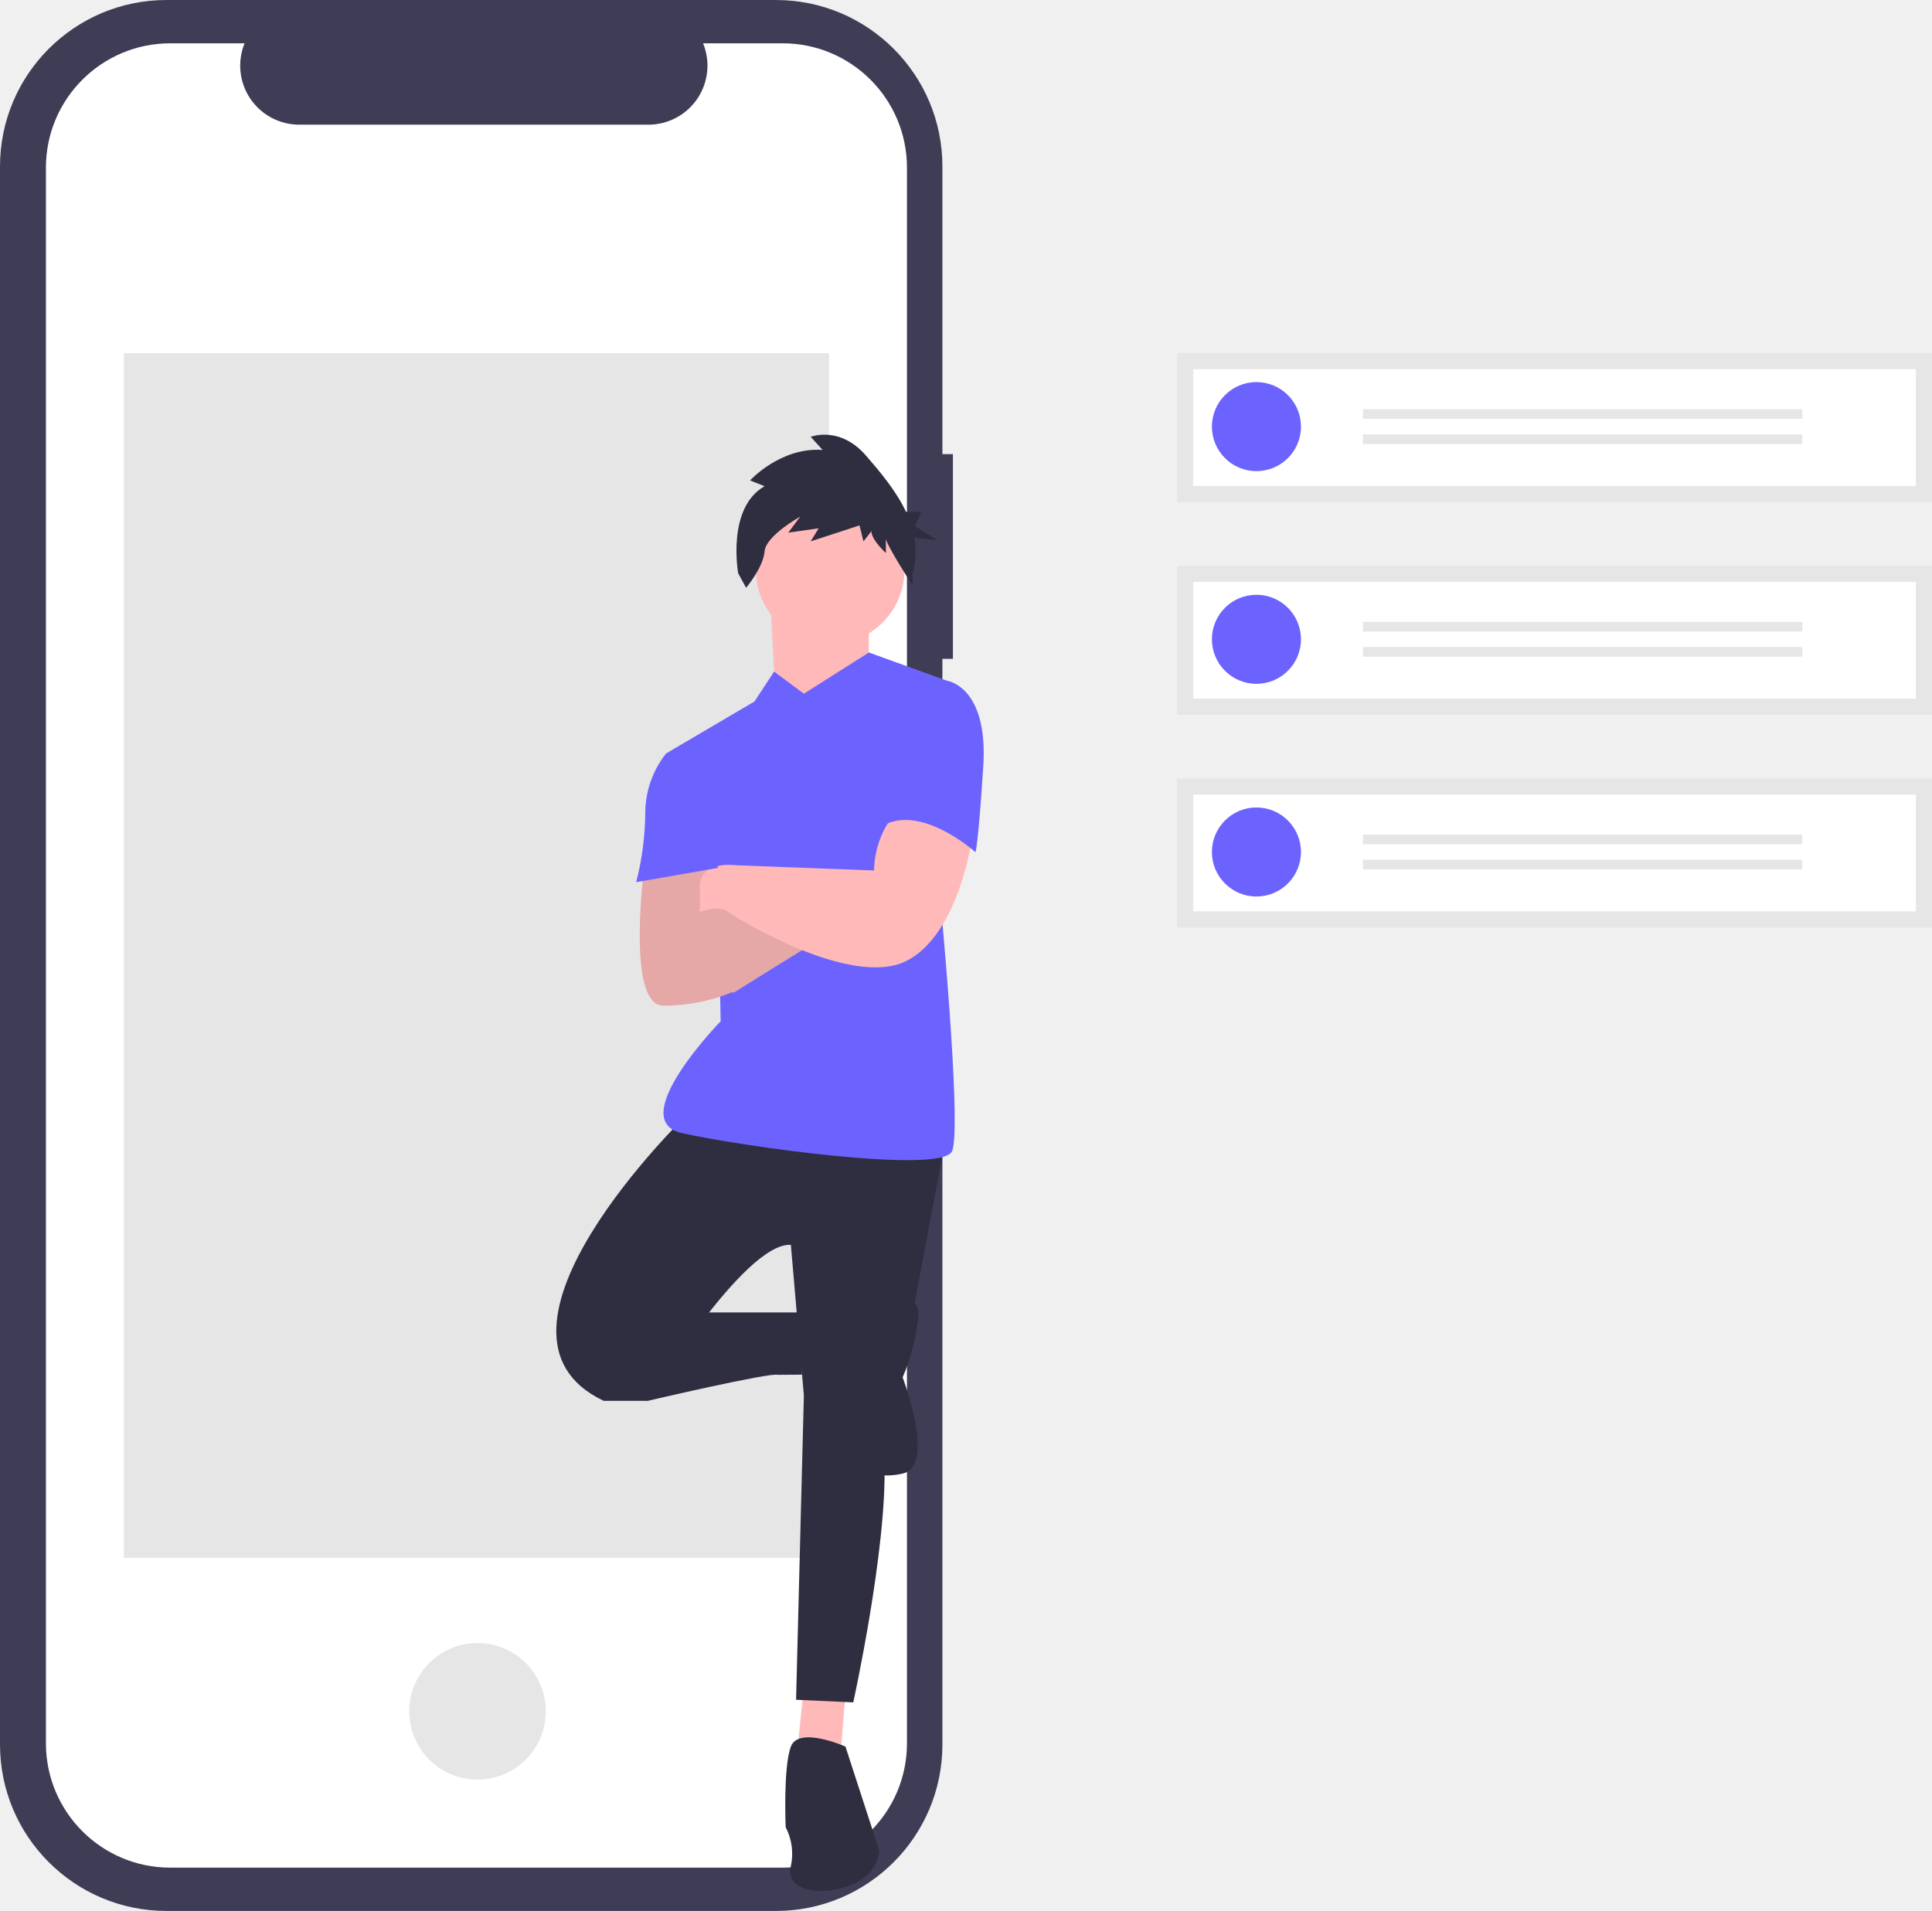
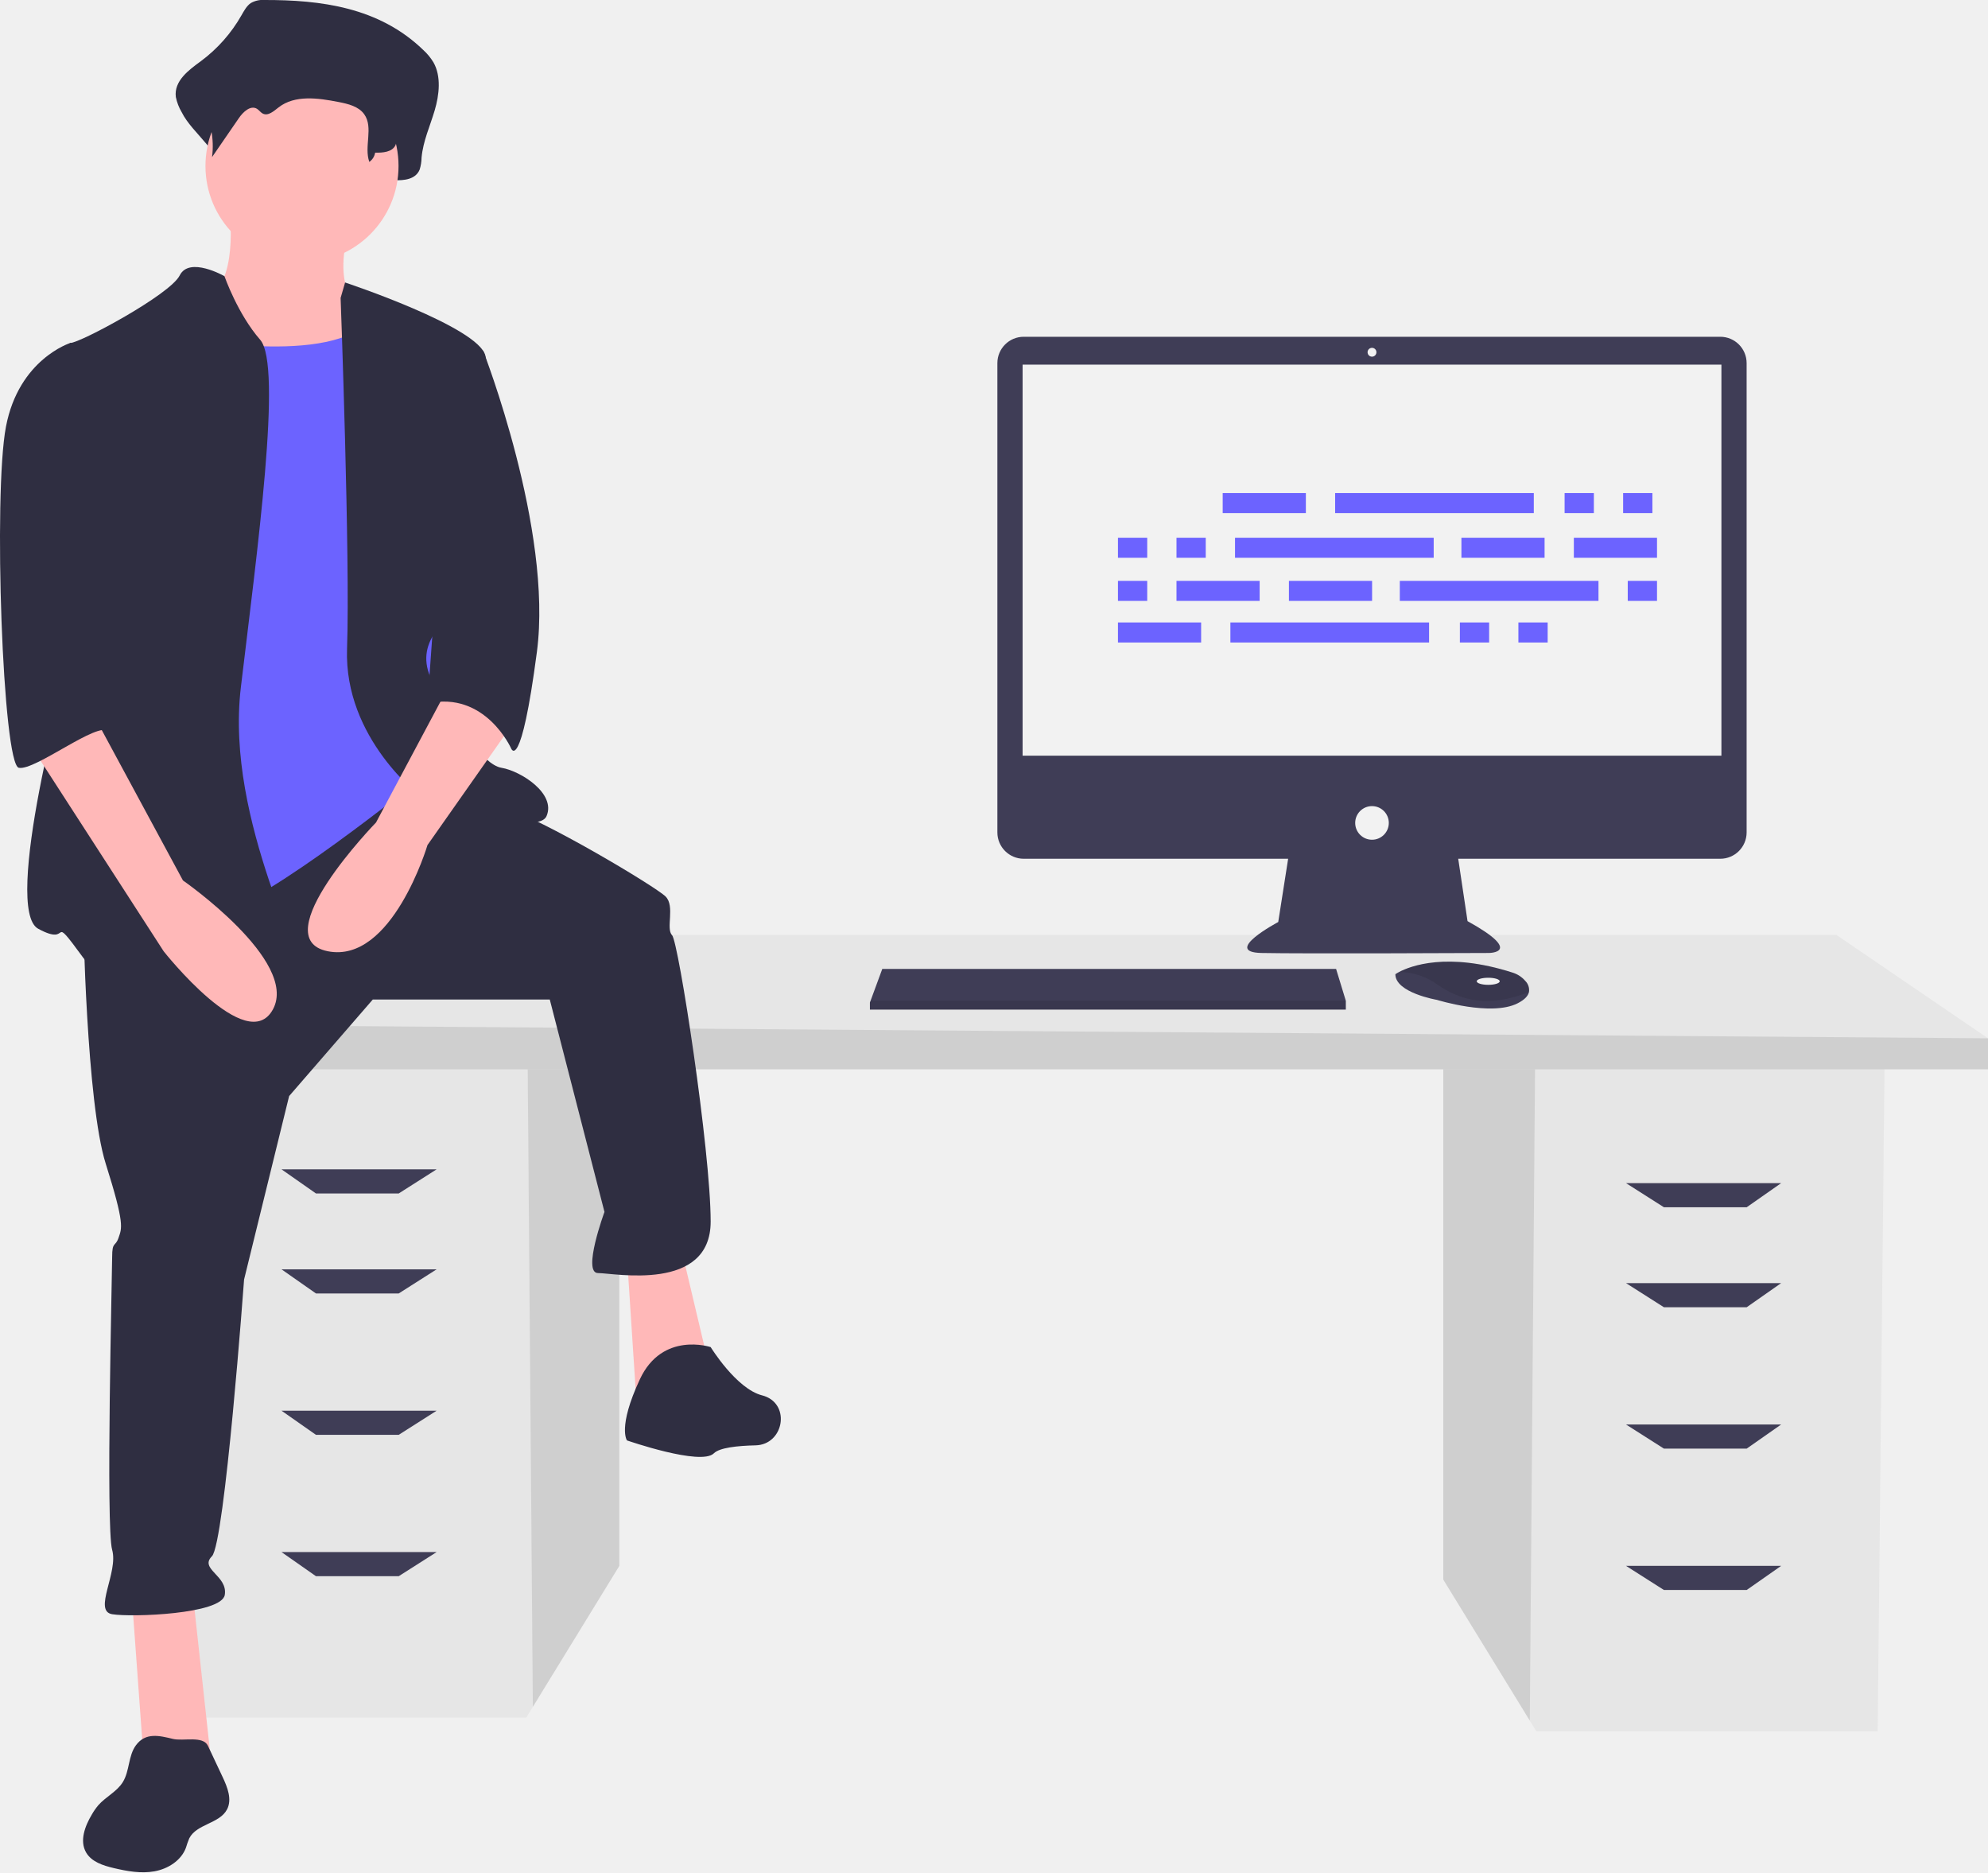
- <svg xmlns="http://www.w3.org/2000/svg" width="735.742" height="727.778" viewBox="0 0 735.742 727.778">
-   <g id="Group_5" data-name="Group 5" transform="translate(-176.339 -93)">
-     <path id="Path_33" data-name="Path 33" d="M869.614,259.058h-4V149.513a63.4,63.4,0,0,0-63.4-63.4H570.127a63.4,63.4,0,0,0-63.4,63.4V750.487a63.4,63.4,0,0,0,63.4,63.4H802.213a63.4,63.4,0,0,0,63.4-63.4V337.034h4Z" transform="translate(-330.386 6.889)" fill="#3f3d56" />
-     <path id="Path_34" data-name="Path 34" d="M804.772,102.606H774.477A22.495,22.495,0,0,1,753.649,133.6H620.69a22.495,22.495,0,0,1-20.827-30.991h-28.3a47.348,47.348,0,0,0-47.348,47.348V750.046a47.348,47.348,0,0,0,47.348,47.348h233.2a47.348,47.348,0,0,0,47.348-47.348h0V149.954a47.348,47.348,0,0,0-47.348-47.348Z" transform="translate(-330.386 6.889)" fill="#fff" />
-     <rect id="Rectangle_18" data-name="Rectangle 18" width="268.567" height="458.802" transform="translate(223.5 227.488)" fill="#e6e6e6" />
-     <circle id="Ellipse_7" data-name="Ellipse 7" cx="26" cy="26" r="26" transform="translate(332.182 718.748)" fill="#e6e6e6" />
-     <g id="Group_1" data-name="Group 1" transform="translate(-1032.086 409.798)">
-       <path id="Path_16" data-name="Path 16" d="M154.177,708.867l-2.97,28.713,16.831-1.98,1.98-23.762Z" transform="translate(1360.375 -383.264)" fill="#ffb9b9" />
-       <path id="Path_17" data-name="Path 17" d="M156.5,470.055s-86.138,83.167-31.683,108.91h16.831s36.633-60.4,54.455-59.405l4.95,57.425-2.97,115.84,21.782.99s12.871-58.415,11.881-91.088l22.772-120.791Z" transform="translate(1313.5 -362.271)" fill="#2f2e41" />
-       <path id="Path_18" data-name="Path 18" d="M136.723,597.769l11.881,3.96s46.534-10.891,49.5-9.9l9.213-.064-.3-23.7h-39.6Z" transform="translate(1306.542 -385.035)" fill="#2f2e41" />
-       <path id="Path_19" data-name="Path 19" d="M243.272,782.368s-17.822-7.921-20.792,0-1.98,30.693-1.98,30.693a22.023,22.023,0,0,1,1.98,14.851c-1.98,7.921,7.921,11.881,20.792,7.921s12.871-13.861,12.871-13.861Z" transform="translate(1287.121 -433.992)" fill="#2f2e41" />
-       <path id="Path_20" data-name="Path 20" d="M264.761,564.7s13.861-7.921,12.871,3.96a78.286,78.286,0,0,1-5.941,22.772s12.871,33.663,0,36.633-22.772-3.96-22.772-8.911S264.761,564.7,264.761,564.7Z" transform="translate(1280.483 -383.654)" fill="#2f2e41" />
-       <path id="Path_21" data-name="Path 21" d="M138.31,166.927l1.981,37.624L157.122,219.4l18.812-26.732V165.937Z" transform="translate(1363.37 -257.16)" fill="#ffb9b9" />
-       <path id="Path_22" data-name="Path 22" d="M213.405,256.39l-11.334-8.422-7.477,11.392-33.663,19.8,19.8,51.484.99,50.495s-36.633,37.623-14.851,42.574,99.009,15.841,102.969,6.931-4.95-100.989-4.95-100.989l2.97-78.217-29.7-10.739Z" transform="translate(1301.146 -309)" fill="#6c63ff" />
-       <path id="Path_23" data-name="Path 23" d="M150.27,342.714s-7.921,56.1,6.931,56.1a68.2,68.2,0,0,0,25.742-4.95l-11.881-30.693,4.95-20.792Z" transform="translate(1303.886 -332.617)" fill="#ffb9b9" />
-       <path id="Path_24" data-name="Path 24" d="M177.574,395.781l10.891,1.98s31.683-19.8,33.663-20.792-31.683-17.822-31.683-17.822l-22.772,8.911Z" transform="translate(1299.354 -336.511)" fill="#ffb9b9" />
-       <path id="Path_25" data-name="Path 25" d="M185.913,355.253l-14.3,5.595,4.4-18.466-25.742.331s-7.921,56.1,6.931,56.1a68.2,68.2,0,0,0,25.742-4.95l-.075-.194,1.065.194s31.683-19.8,33.663-20.792S185.913,355.253,185.913,355.253Z" transform="translate(1303.886 -332.617)" opacity="0.1" />
-       <circle id="Ellipse_5" data-name="Ellipse 5" cx="28.272" cy="28.272" r="28.272" transform="translate(1496.313 -128.004)" fill="#ffb9b9" />
-       <path id="Path_26" data-name="Path 26" d="M206.848,152.277l-5.524-2.211s11.55-12.716,27.619-11.61l-4.52-4.976s11.048-4.423,21.091,7.187c5.28,6.1,11.388,13.277,15.2,21.358h5.916l-2.469,5.436L272.8,172.9l-8.87-.977a30.082,30.082,0,0,1-.839,14.08l.238,4.3s-10.281-15.907-10.281-18.118v5.529s-5.524-4.976-5.524-8.293l-3.013,3.87L243,167.2l-18.58,6.081,3.013-4.976-11.55,1.659,4.52-6.081s-13.056,7.187-13.559,13.269-7.03,13.821-7.03,13.821l-3.013-5.529S192.285,160.57,206.848,152.277Z" transform="translate(1292.741 -283.904)" fill="#2f2e41" />
-       <path id="Path_27" data-name="Path 27" d="M252.247,319.788a35.587,35.587,0,0,0-7.921,21.782l-52.475-1.98s-13.861-1.98-13.861,7.921v9.9s6.931-2.97,10.891,0,46.534,28.713,67.326,18.812,25.742-48.514,25.742-48.514S263.138,311.867,252.247,319.788Z" transform="translate(1296.957 -326.854)" fill="#ffb9b9" />
-       <path id="Path_28" data-name="Path 28" d="M285.1,255.678l7.921-.99s15.841,1.98,13.861,32.673-2.97,32.673-2.97,32.673-20.792-18.812-35.643-9.9Z" transform="translate(1275.99 -312.249)" fill="#6c63ff" />
-       <path id="Path_29" data-name="Path 29" d="M161.741,290.8h-3.96a36.678,36.678,0,0,0-7.921,22.772,109.588,109.588,0,0,1-3.465,26.237l31.188-5.445Z" transform="translate(1304.296 -320.635)" fill="#6c63ff" />
-     </g>
-     <g id="Group_2" data-name="Group 2" transform="translate(-274 1272)">
-       <rect id="Rectangle_21" data-name="Rectangle 21" width="287.492" height="56.761" transform="translate(898.589 -1044.538)" fill="#e6e6e6" />
-       <path id="Path_65" data-name="Path 65" d="M569.15,282.551H844.385v-44.5H569.15Z" transform="translate(335.568 -1276.456)" fill="#fff" />
-       <path id="Path_67" data-name="Path 67" d="M16.955,0A16.955,16.955,0,1,1,0,16.955,16.955,16.955,0,0,1,16.955,0Z" transform="translate(911.857 -1033.48)" fill="#6c63ff" />
-       <rect id="Rectangle_22" data-name="Rectangle 22" width="167.335" height="3.686" transform="translate(969.356 -1023.16)" fill="#e6e6e6" />
-       <rect id="Rectangle_23" data-name="Rectangle 23" width="167.335" height="3.686" transform="translate(969.356 -1013.577)" fill="#e6e6e6" />
-     </g>
-     <g id="Group_3" data-name="Group 3" transform="translate(-274 1353)">
-       <rect id="Rectangle_21-2" data-name="Rectangle 21" width="287.492" height="56.761" transform="translate(898.589 -1044.538)" fill="#e6e6e6" />
-       <path id="Path_65-2" data-name="Path 65" d="M569.15,282.551H844.385v-44.5H569.15Z" transform="translate(335.568 -1276.456)" fill="#fff" />
-       <circle id="Ellipse_10" data-name="Ellipse 10" cx="16.955" cy="16.955" r="16.955" transform="translate(911.857 -1033.48)" fill="#6c63ff" />
-       <rect id="Rectangle_22-2" data-name="Rectangle 22" width="167.335" height="3.686" transform="translate(969.356 -1023.16)" fill="#e6e6e6" />
-       <rect id="Rectangle_23-2" data-name="Rectangle 23" width="167.335" height="3.686" transform="translate(969.356 -1013.577)" fill="#e6e6e6" />
-     </g>
-     <g id="Group_4" data-name="Group 4" transform="translate(-274 1434)">
-       <rect id="Rectangle_21-3" data-name="Rectangle 21" width="287.492" height="56.761" transform="translate(898.589 -1044.538)" fill="#e6e6e6" />
-       <path id="Path_65-3" data-name="Path 65" d="M569.15,282.551H844.385v-44.5H569.15Z" transform="translate(335.568 -1276.456)" fill="#fff" />
-       <circle id="Ellipse_10-2" data-name="Ellipse 10" cx="16.955" cy="16.955" r="16.955" transform="translate(911.857 -1033.48)" fill="#6c63ff" />
-       <rect id="Rectangle_22-3" data-name="Rectangle 22" width="167.335" height="3.686" transform="translate(969.356 -1023.16)" fill="#e6e6e6" />
-       <rect id="Rectangle_23-3" data-name="Rectangle 23" width="167.335" height="3.686" transform="translate(969.356 -1013.577)" fill="#e6e6e6" />
-     </g>
+ <svg xmlns="http://www.w3.org/2000/svg" id="b52d7e2d-d80f-4111-b6ed-d15502ee1edd" data-name="Layer 1" width="711.188" height="669.683" viewBox="0 0 711.188 669.683">
+   <polygon points="516.326 380.018 516.326 565.013 547.27 615.443 549.625 619.279 671.722 619.279 674.189 380.018 516.326 380.018" fill="#e6e6e6" />
+   <polygon points="516.326 380.018 516.326 565.013 547.27 615.443 549.169 380.018 516.326 380.018" opacity="0.1" />
+   <polygon points="221.566 375.084 221.566 560.08 190.622 610.51 188.267 614.345 66.17 614.345 63.703 375.084 221.566 375.084" fill="#e6e6e6" />
+   <polygon points="221.566 375.084 221.566 560.08 190.622 610.51 188.723 375.084 221.566 375.084" opacity="0.1" />
+   <polygon points="711.188 371.385 711.188 382.484 47.67 382.484 47.67 366.451 109.335 334.385 656.923 334.385 711.188 371.385" fill="#e6e6e6" />
+   <polygon points="711.188 371.385 711.188 382.484 47.67 382.484 47.67 366.451 711.188 371.385" opacity="0.1" />
+   <polygon points="142.635 426.883 113.035 426.883 100.702 418.25 156.201 418.25 142.635 426.883" fill="#3f3d56" />
+   <polygon points="142.635 462.649 113.035 462.649 100.702 454.016 156.201 454.016 142.635 462.649" fill="#3f3d56" />
+   <polygon points="142.635 513.215 113.035 513.215 100.702 504.581 156.201 504.581 142.635 513.215" fill="#3f3d56" />
+   <polygon points="142.635 563.78 113.035 563.78 100.702 555.147 156.201 555.147 142.635 563.78" fill="#3f3d56" />
+   <polygon points="595.257 431.816 624.857 431.816 637.19 423.183 581.691 423.183 595.257 431.816" fill="#3f3d56" />
+   <polygon points="595.257 467.582 624.857 467.582 637.19 458.949 581.691 458.949 595.257 467.582" fill="#3f3d56" />
+   <polygon points="595.257 518.148 624.857 518.148 637.19 509.515 581.691 509.515 595.257 518.148" fill="#3f3d56" />
+   <polygon points="595.257 568.713 624.857 568.713 637.19 560.08 581.691 560.08 595.257 568.713" fill="#3f3d56" />
+   <path d="M859.82,235.615H610.634a9.423,9.423,0,0,0-9.424,9.424V412.897a9.423,9.423,0,0,0,9.424,9.424h94.593l-3.544,22.626s-20.253,10.759-6.013,11.076,81.328,0,81.328,0,12.974,0-7.595-11.392l-3.334-22.31h93.75a9.423,9.423,0,0,0,9.424-9.424V245.039A9.423,9.423,0,0,0,859.82,235.615Z" transform="translate(-244.406 -115.1587)" fill="#3f3d56" />
+   <rect x="365.823" y="130.424" width="249.996" height="139.871" fill="#f2f2f2" />
+   <circle cx="490.821" cy="125.994" r="1.582" fill="#f2f2f2" />
+   <circle cx="490.821" cy="294.346" r="6.013" fill="#f2f2f2" />
+   <polygon points="481.452 357.952 481.452 361.117 311.202 361.117 311.202 358.585 311.436 357.952 315.632 346.56 477.971 346.56 481.452 357.952" fill="#3f3d56" />
+   <path d="M791.376,470.013c-.31,1.326-1.481,2.725-4.127,4.047-9.493,4.747-28.797-1.266-28.797-1.266s-14.873-2.532-14.873-9.177a11.866,11.866,0,0,1,1.304-.775c3.991-2.112,17.225-7.322,40.691.221a9.786,9.786,0,0,1,4.46,2.923A4.667,4.667,0,0,1,791.376,470.013Z" transform="translate(-244.406 -115.1587)" fill="#3f3d56" />
+   <path d="M791.376,470.013c-11.62,4.452-21.977,4.785-32.607-2.598a23.343,23.343,0,0,0-13.886-4.573c3.991-2.112,17.225-7.322,40.691.221a9.786,9.786,0,0,1,4.46,2.923A4.667,4.667,0,0,1,791.376,470.013Z" transform="translate(-244.406 -115.1587)" opacity="0.1" />
+   <ellipse cx="532.4" cy="350.99" rx="4.114" ry="1.266" fill="#f2f2f2" />
+   <polygon points="481.452 357.952 481.452 361.117 311.202 361.117 311.202 358.585 311.436 357.952 481.452 357.952" opacity="0.1" />
+   <path d="M339.068,115.159a8.554,8.554,0,0,0-4.961,1.108c-1.476,1.011-2.406,2.782-3.356,4.429a52.986,52.986,0,0,1-14.434,16.305c-4.289,3.142-9.742,7.06-9.008,12.853a17.372,17.372,0,0,0,2.091,5.426c3.957,7.987,14.754,14.159,13.692,23.273,3.931-6.581-1.327-9.835,2.604-16.416,1.872-3.134,5.124-6.672,7.951-4.704.946.659,1.568,1.841,2.553,2.419,2.351,1.38,4.853-1.258,6.934-3.126,7.177-6.443,17.383-4.755,26.314-2.747,4.216.948,8.847,2.191,11.34,6.221,3.277,5.298-3.113,11.02-4.728,17.01a3.264,3.264,0,0,0,3.503,4.062c2.68-.264,5.854-.481,6.013-1.657,3.372.12,7.503-.262,8.947-3.772a14.762,14.762,0,0,0,.693-4.293c.53-5.897,3.033-11.277,4.691-16.89s2.379-12.191-.419-17.167a19.864,19.864,0,0,0-3.666-4.456C379.94,117.67,359.063,115.136,339.068,115.159Z" transform="translate(-244.406 -115.1587)" fill="#2f2e41" />
+   <path d="M326.544,190.064s3.453,28.778-9.209,31.081,11.511,41.441,11.511,41.441l57.557,6.907-13.814-46.045s-9.209-3.453-3.453-26.476S326.544,190.064,326.544,190.064Z" transform="translate(-244.406 -115.1587)" fill="#ffb8b8" />
+   <polygon points="47.028 569.318 51.633 632.631 75.806 632.631 68.9 569.318 47.028 569.318" fill="#ffb8b8" />
+   <polygon points="224.303 449.6 227.756 502.552 254.233 491.041 243.872 447.298 224.303 449.6" fill="#ffb8b8" />
+   <path d="M274.167,442.738s1.151,66.766,8.058,88.637,5.756,23.023,4.605,26.476-2.302,1.151-2.302,6.907-2.302,96.695,0,104.753-6.907,21.872,0,23.023,39.139,0,40.29-6.907-9.209-9.209-4.605-13.814,11.511-98.998,11.511-98.998l16.116-65.615,29.93-34.534H441.082l19.569,75.975s-8.058,21.872-2.302,21.872,40.29,6.907,40.29-18.418S487.127,451.947,484.825,449.645s1.151-10.36-2.302-13.814-43.743-27.627-58.708-32.232S387.857,393.515,387.857,393.515Z" transform="translate(-244.406 -115.1587)" fill="#2f2e41" />
+   <path d="M498.639,596.991s-17.267-5.756-25.325,11.511-4.605,21.872-4.605,21.872,26.476,9.209,31.081,4.605c2.003-2.003,8.365-2.699,14.913-2.846,9.973-.224,12.626-14.333,3.207-17.619q-.421-.147-.853-.255C507.848,611.955,498.639,596.991,498.639,596.991Z" transform="translate(-244.406 -115.1587)" fill="#2f2e41" />
+   <circle cx="108.038" cy="59.365" r="34.534" fill="#ffb8b8" />
+   <path d="M307.55,235.534s56.406,11.511,70.219-6.907,19.569,51.801,19.569,51.801l6.907,73.673-10.36,40.29s-54.103,43.743-71.37,47.197-43.743,5.756-43.743,5.756,8.058-127.776,8.058-130.078S307.55,235.534,307.55,235.534Z" transform="translate(-244.406 -115.1587)" fill="#6c63ff" />
+   <path d="M324.704,213.945s-12.55-7.189-16.003-.282S273.016,237.836,269.562,237.836s6.907,95.544,2.302,107.056S245.389,440.436,258.051,447.343s3.453-6.907,16.116,10.36,74.824,17.267,78.277,10.36-27.627-58.708-21.872-107.056,14.965-115.114,6.907-124.323S324.704,213.945,324.704,213.945Z" transform="translate(-244.406 -115.1587)" fill="#2f2e41" />
+   <path d="M366.258,221.72l1.603-5.518s47.895,15.878,50.198,26.238,1.151,82.882-6.907,88.637-19.569,14.965-11.511,28.778,17.267,28.778,24.174,29.93,19.569,9.209,16.116,17.267-44.894-6.907-44.894-6.907-27.627-20.72-26.476-52.952S366.258,221.72,366.258,221.72Z" transform="translate(-244.406 -115.1587)" fill="#2f2e41" />
+   <path d="M406.548,357.554l-27.627,51.801s-40.29,41.441-17.267,46.045,35.685-37.987,35.685-37.987l29.93-42.592Z" transform="translate(-244.406 -115.1587)" fill="#ffb8b8" />
+   <path d="M340.75,124.195a7.838,7.838,0,0,0-4.039.783,9.413,9.413,0,0,0-2.732,3.131,39.773,39.773,0,0,1-11.75,11.524c-3.491,2.221-7.93,4.99-7.333,9.084a11.359,11.359,0,0,0,1.702,3.835,30.163,30.163,0,0,1,3.665,18.801l9.6-13.954c1.524-2.215,4.171-4.715,6.472-3.324.77.466,1.276,1.301,2.078,1.71,1.914.975,3.95-.889,5.644-2.21,5.842-4.554,14.15-3.361,21.421-1.942,3.432.67,7.202,1.549,9.231,4.397,3.372,4.733-.149,11.572,1.819,17.04a5.023,5.023,0,0,0,2.079-3.317c2.745.085,6.107-.185,7.283-2.666a9.188,9.188,0,0,0,.564-3.034c.432-4.168,2.469-7.971,3.819-11.938s1.937-8.616-.341-12.133a14.681,14.681,0,0,0-2.984-3.149C374.022,125.97,357.027,124.178,340.75,124.195Z" transform="translate(-244.406 -115.1587)" fill="#2f2e41" />
+   <path d="M406.548,237.836l10.725,2.847s24.96,63.919,19.204,107.662-9.209,34.534-9.209,34.534-9.209-20.72-29.93-16.116Z" transform="translate(-244.406 -115.1587)" fill="#2f2e41" />
+   <path d="M293.029,739.422c-2.776,3.772-2.219,9.165-4.678,13.151-2.131,3.455-6.148,5.267-8.814,8.329a22.326,22.326,0,0,0-2.266,3.26c-2.473,4.143-4.483,9.452-2.048,13.616,1.959,3.35,6.078,4.66,9.855,5.552,4.774,1.128,9.734,2.031,14.564,1.169s9.549-3.819,11.271-8.412a32.5,32.5,0,0,1,1.205-3.401c2.617-5.153,10.827-5.209,13.506-10.33,1.875-3.584.151-7.916-1.571-11.576l-5.261-11.177c-1.746-3.709-8.824-1.576-12.513-2.465C301.465,735.978,296.491,734.701,293.029,739.422Z" transform="translate(-244.406 -115.1587)" fill="#2f2e41" />
+   <path d="M254.598,380.577l48.348,74.824s29.93,37.987,39.139,20.72-32.232-46.045-32.232-46.045L278.772,372.519Z" transform="translate(-244.406 -115.1587)" fill="#ffb8b8" />
+   <path d="M278.772,240.138,269.562,237.836s-18.418,5.756-23.023,29.93-1.151,120.869,4.605,122.02,28.427-16.837,32.056-13.023-7.882-15.756-4.429-26.116S278.772,240.138,278.772,240.138Z" transform="translate(-244.406 -115.1587)" fill="#2f2e41" />
+   <g id="f3c2397c-d780-4cc6-97d8-1503d8277a2c" data-name="Group 13">
+     <rect id="ad41612f-86f7-46b2-a964-3a5da7bcf3cf" data-name="Rectangle 55" x="437.407" y="176.363" width="29.752" height="7.163" fill="#6c63ff" />
+     <rect id="b9a0b375-cc2a-4c59-8850-661af54e4f62" data-name="Rectangle 56" x="559.722" y="176.363" width="10.468" height="7.163" fill="#6c63ff" />
+     <rect id="e174c2ab-9bc5-41ec-b37c-b06fbf8a9878" data-name="Rectangle 57" x="580.659" y="176.363" width="10.468" height="7.163" fill="#6c63ff" />
+     <rect id="ba2479ac-4c7d-43b4-a028-73b1e20e4002" data-name="Rectangle 58" x="477.628" y="176.363" width="71.075" height="7.163" fill="#6c63ff" />
+     <rect id="ac60ef86-00f2-480b-8171-28b6fdfc1958" data-name="Rectangle 59" x="399.941" y="222.644" width="29.752" height="7.163" fill="#6c63ff" />
+     <rect id="b3d8298d-cd65-487a-8b19-4cee946356e7" data-name="Rectangle 60" x="522.256" y="222.644" width="10.468" height="7.163" fill="#6c63ff" />
+     <rect id="ed27f15f-f0c4-4569-8330-a6688f8e356c" data-name="Rectangle 61" x="543.193" y="222.644" width="10.468" height="7.163" fill="#6c63ff" />
+     <rect id="f685c005-adaf-4d60-acda-005b037d82a6" data-name="Rectangle 62" x="440.162" y="222.644" width="71.075" height="7.163" fill="#6c63ff" />
+     <rect id="eca7c7fc-83f8-48ca-a588-6606db47af3f" data-name="Rectangle 63" x="522.807" y="192.341" width="29.752" height="7.163" fill="#6c63ff" />
+     <rect id="a71b5b2f-f8b9-481d-a301-5e3357e5fe42" data-name="Rectangle 64" x="563.028" y="192.341" width="29.752" height="7.163" fill="#6c63ff" />
+     <rect id="abb3a25a-f854-41fc-8391-e6ad9fbe2417" data-name="Rectangle 66" x="399.941" y="192.341" width="10.468" height="7.163" fill="#6c63ff" />
+     <rect id="add2b425-b775-4eb5-9c25-8c4c14f957c9" data-name="Rectangle 67" x="420.878" y="192.341" width="10.468" height="7.163" fill="#6c63ff" />
+     <rect id="b7159612-3b84-4b0b-a885-612eaab04c06" data-name="Rectangle 68" x="441.815" y="192.341" width="71.075" height="7.163" fill="#6c63ff" />
+     <rect id="edfc7301-4de5-47dc-80e2-1ae2da982d6d" data-name="Rectangle 69" x="461.099" y="207.768" width="29.752" height="7.163" fill="#6c63ff" />
+     <rect id="e1009f91-6275-4375-80fa-0d778e331fdc" data-name="Rectangle 70" x="420.878" y="207.768" width="29.752" height="7.163" fill="#6c63ff" />
+     <rect id="a060fb9f-1f1a-4862-9a69-16dd49199e18" data-name="Rectangle 71" x="399.941" y="207.768" width="10.468" height="7.163" fill="#6c63ff" />
+     <rect id="b6754d5f-104f-449c-b9a9-cf9ac82bf5fe" data-name="Rectangle 73" x="582.312" y="207.768" width="10.468" height="7.163" fill="#6c63ff" />
+     <rect id="e6ed1ccd-2cfd-450f-a339-07df3a1ee6bb" data-name="Rectangle 74" x="500.768" y="207.768" width="71.075" height="7.163" fill="#6c63ff" />
  </g>
</svg>
